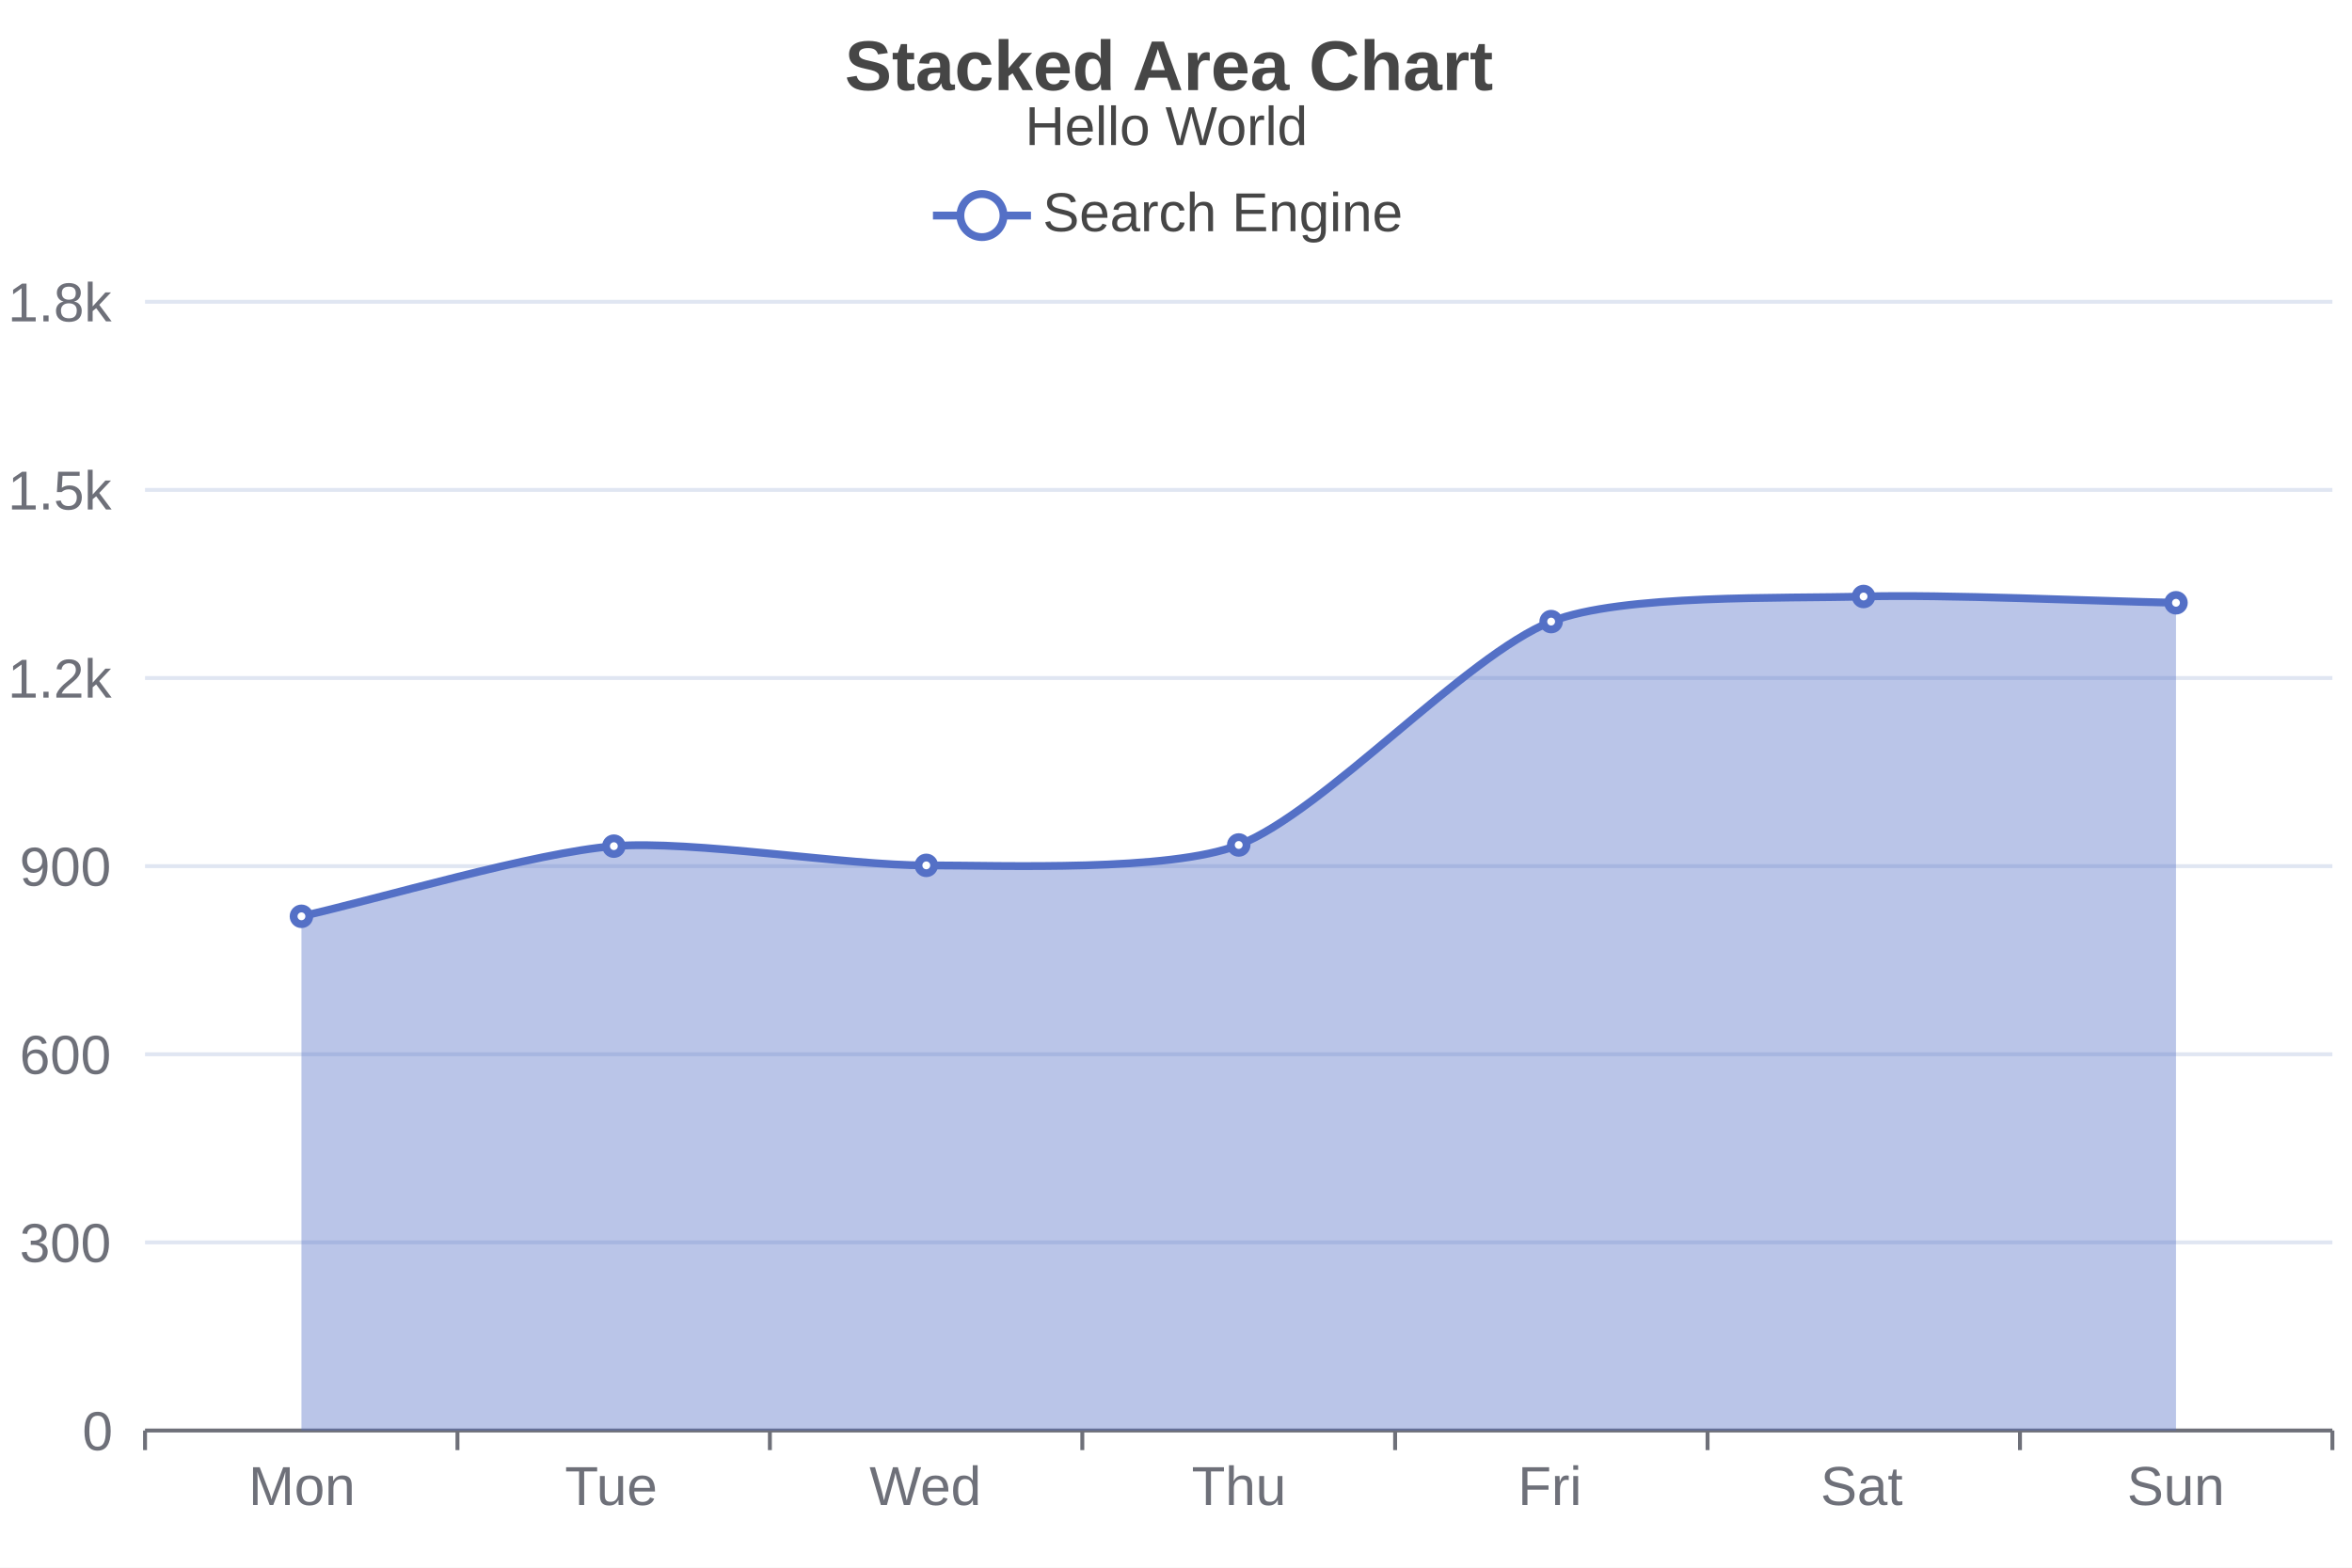
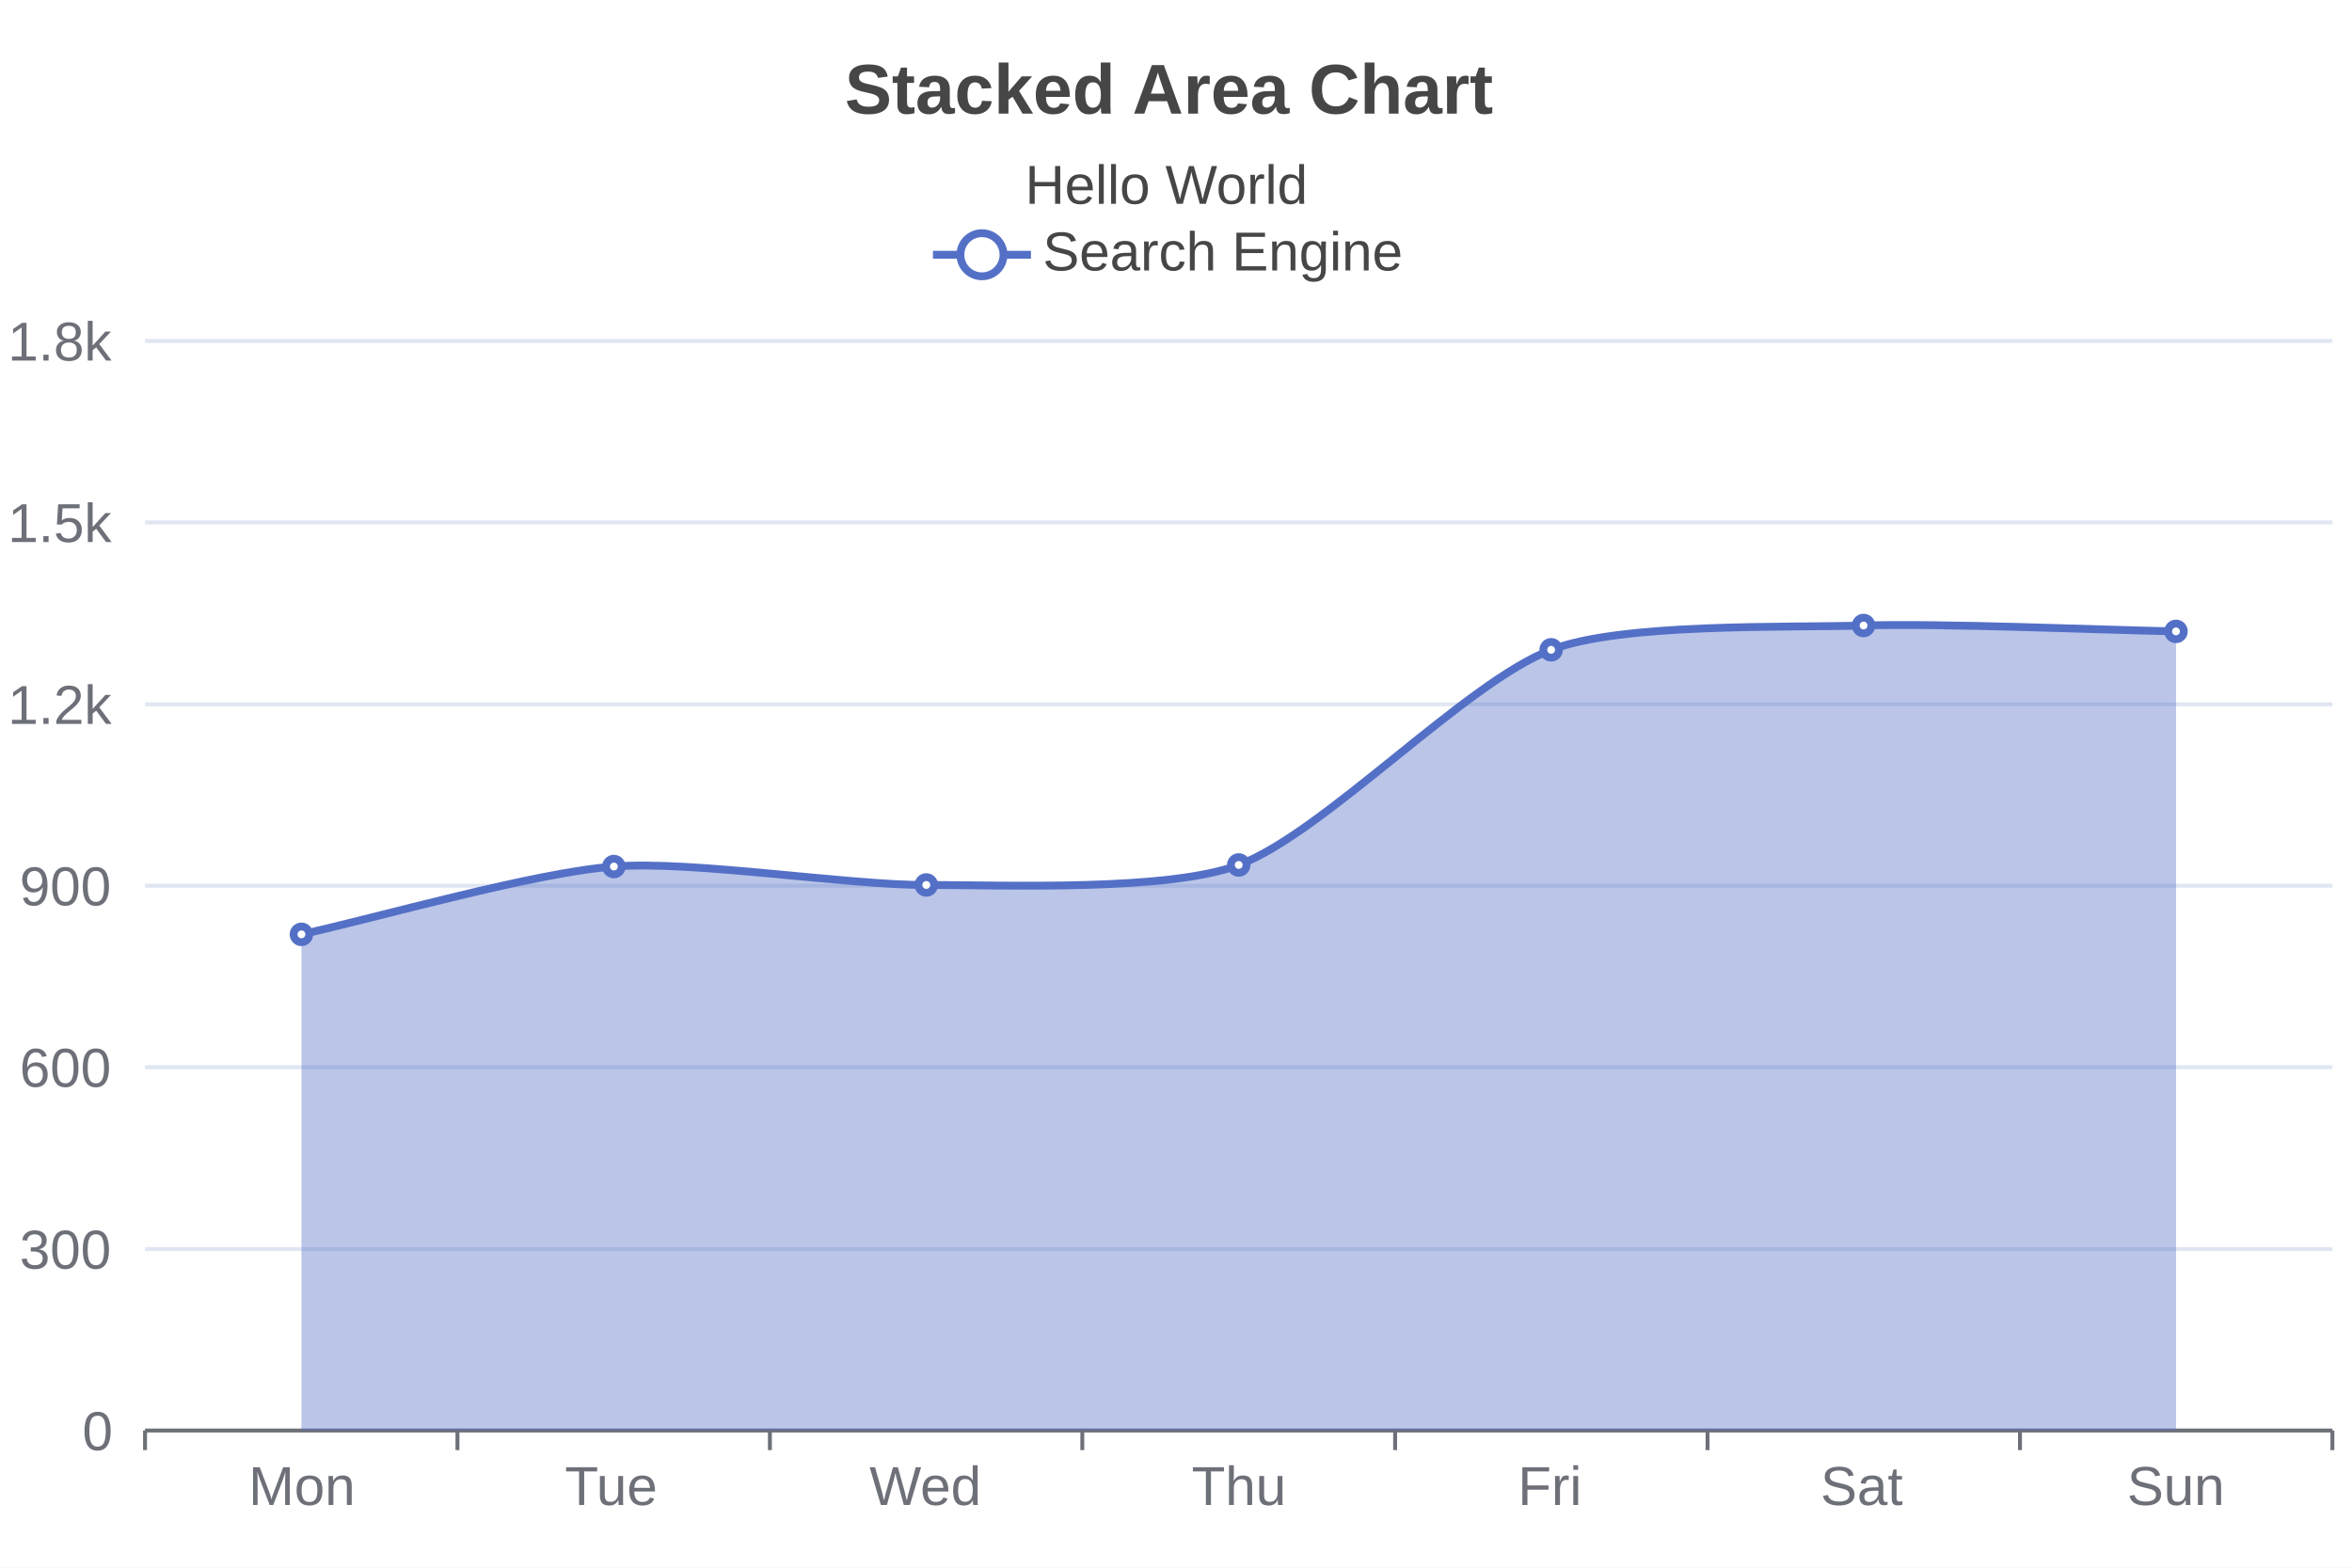
<svg xmlns="http://www.w3.org/2000/svg" width="600" height="400" viewBox="0 0 600 400">
  <rect x="0" y="0" width="600" height="400" fill="#FFFFFF" />
-   <text font-size="18" x="215.5" y="23" font-weight="bold" font-family="Arial" fill="#464646">
+   <text font-size="18" x="215.5" y="5" dy="24" font-weight="bold" font-family="Arial" fill="#464646">
Stacked Area Chart
</text>
-   <text font-size="14" x="261.5" y="37" font-family="Arial" fill="#464646">
+   <text font-size="14" x="261.5" y="35" dy="17" font-family="Arial" fill="#464646">
Hello World
</text>
  <g>
-     <line stroke-width="2" x1="238" y1="55" x2="263" y2="55" stroke="#5470C6" />
-     <circle cx="250.5" cy="55" r="5.5" stroke-width="2" stroke="#5470C6" fill="#FFFFFF" />
-     <text font-size="14" x="266" y="59" font-family="Arial" fill="#464646">
+     <line stroke-width="2" x1="238" y1="65" x2="263" y2="65" stroke="#5470C6" />
+     <circle cx="250.5" cy="65" r="5.5" stroke-width="2" stroke="#5470C6" fill="#FFFFFF" />
+     <text font-size="14" x="266" y="69" font-family="Arial" fill="#464646">
Search Engine
</text>
  </g>
  <g stroke="#E0E6F2">
-     <line stroke-width="1" x1="37" y1="77" x2="595" y2="77" />
-     <line stroke-width="1" x1="37" y1="125" x2="595" y2="125" />
-     <line stroke-width="1" x1="37" y1="173" x2="595" y2="173" />
-     <line stroke-width="1" x1="37" y1="221" x2="595" y2="221" />
-     <line stroke-width="1" x1="37" y1="269" x2="595" y2="269" />
-     <line stroke-width="1" x1="37" y1="317" x2="595" y2="317" />
+     <line stroke-width="1" x1="37" y1="87" x2="595" y2="87" />
+     <line stroke-width="1" x1="37" y1="133.3" x2="595" y2="133.3" />
+     <line stroke-width="1" x1="37" y1="179.7" x2="595" y2="179.7" />
+     <line stroke-width="1" x1="37" y1="226" x2="595" y2="226" />
+     <line stroke-width="1" x1="37" y1="272.3" x2="595" y2="272.3" />
+     <line stroke-width="1" x1="37" y1="318.7" x2="595" y2="318.7" />
  </g>
  <g>
-     <text font-size="14" x="2" y="82" font-family="Arial" fill="#6E7079">
+     <text font-size="14" x="2" y="92" font-family="Arial" fill="#6E7079">
1.8k
</text>
-     <text font-size="14" x="2" y="130" font-family="Arial" fill="#6E7079">
+     <text font-size="14" x="2" y="138.3" font-family="Arial" fill="#6E7079">
1.5k
</text>
-     <text font-size="14" x="2" y="178" font-family="Arial" fill="#6E7079">
+     <text font-size="14" x="2" y="184.7" font-family="Arial" fill="#6E7079">
1.2k
</text>
-     <text font-size="14" x="5" y="226" font-family="Arial" fill="#6E7079">
+     <text font-size="14" x="5" y="231" font-family="Arial" fill="#6E7079">
900
</text>
-     <text font-size="14" x="5" y="274" font-family="Arial" fill="#6E7079">
+     <text font-size="14" x="5" y="277.3" font-family="Arial" fill="#6E7079">
600
</text>
-     <text font-size="14" x="5" y="322" font-family="Arial" fill="#6E7079">
+     <text font-size="14" x="5" y="323.7" font-family="Arial" fill="#6E7079">
300
</text>
    <text font-size="14" x="21" y="370" font-family="Arial" fill="#6E7079">
0
</text>
  </g>
  <g>
    <g stroke="#6E7079">
      <line stroke-width="1" x1="37" y1="365" x2="595" y2="365" />
      <line stroke-width="1" x1="37" y1="365" x2="37" y2="370" />
      <line stroke-width="1" x1="116.7" y1="365" x2="116.7" y2="370" />
      <line stroke-width="1" x1="196.4" y1="365" x2="196.4" y2="370" />
      <line stroke-width="1" x1="276.1" y1="365" x2="276.1" y2="370" />
      <line stroke-width="1" x1="355.9" y1="365" x2="355.9" y2="370" />
      <line stroke-width="1" x1="435.6" y1="365" x2="435.6" y2="370" />
      <line stroke-width="1" x1="515.3" y1="365" x2="515.3" y2="370" />
      <line stroke-width="1" x1="595" y1="365" x2="595" y2="370" />
    </g>
    <text font-size="14" x="63.4" y="384" font-family="Arial" fill="#6E7079">
Mon
</text>
    <text font-size="14" x="144.1" y="384" font-family="Arial" fill="#6E7079">
Tue
</text>
    <text font-size="14" x="221.8" y="384" font-family="Arial" fill="#6E7079">
Wed
</text>
    <text font-size="14" x="304" y="384" font-family="Arial" fill="#6E7079">
Thu
</text>
    <text font-size="14" x="387.2" y="384" font-family="Arial" fill="#6E7079">
Fri
</text>
    <text font-size="14" x="464.4" y="384" font-family="Arial" fill="#6E7079">
Sat
</text>
    <text font-size="14" x="542.6" y="384" font-family="Arial" fill="#6E7079">
Sun
</text>
  </g>
-   <path d="M76.9,233.8 C96.8 229.3, 136.4 217.5, 156.6 215.9 C176.3 214.3, 216.4 220.9, 236.3 220.8 C256.2 220.8, 298.1 222.5, 316 215.6 C338 207, 373.8 167.3, 395.7 158.6 C413.6 151.5, 455.5 152.8, 475.4 152.2 C495.3 151.6, 535.2 153.4, 555.1 153.8M 555.1 153.8 L 555.1 365 L 76.9 365 L 76.9 233.8" fill="#5470C6" fill-opacity="0.4" />
+   <path d="M76.9,238.4 C96.8 234, 136.4 222.6, 156.6 221.1 C176.3 219.5, 216.4 225.9, 236.3 225.8 C256.2 225.8, 298 227.5, 316 220.7 C337.8 212.5, 373.9 174.1, 395.7 165.8 C413.7 158.9, 455.5 160.2, 475.4 159.6 C495.3 159, 535.2 160.7, 555.1 161.1M 555.1 161.1 L 555.1 365 L 76.9 365 L 76.9 238.4" fill="#5470C6" fill-opacity="0.4" />
  <g>
-     <path d="M76.9,233.8 C96.8 229.3, 136.4 217.5, 156.6 215.9 C176.3 214.3, 216.4 220.9, 236.3 220.8 C256.2 220.8, 298.1 222.5, 316 215.6 C338 207, 373.8 167.3, 395.7 158.6 C413.6 151.5, 455.5 152.8, 475.4 152.2 C495.3 151.6, 535.2 153.4, 555.1 153.8" stroke-width="2" fill="none" stroke="#5470C6" />
-     <circle cx="76.9" cy="233.8" r="2" stroke-width="2" stroke="#5470C6" fill="#FFFFFF" />
-     <circle cx="156.6" cy="215.9" r="2" stroke-width="2" stroke="#5470C6" fill="#FFFFFF" />
-     <circle cx="236.3" cy="220.8" r="2" stroke-width="2" stroke="#5470C6" fill="#FFFFFF" />
-     <circle cx="316" cy="215.6" r="2" stroke-width="2" stroke="#5470C6" fill="#FFFFFF" />
-     <circle cx="395.7" cy="158.6" r="2" stroke-width="2" stroke="#5470C6" fill="#FFFFFF" />
-     <circle cx="475.4" cy="152.2" r="2" stroke-width="2" stroke="#5470C6" fill="#FFFFFF" />
-     <circle cx="555.1" cy="153.8" r="2" stroke-width="2" stroke="#5470C6" fill="#FFFFFF" />
+     <path d="M76.9,238.4 C96.8 234, 136.4 222.6, 156.6 221.1 C176.3 219.5, 216.4 225.9, 236.3 225.8 C256.2 225.8, 298 227.5, 316 220.7 C337.8 212.5, 373.9 174.1, 395.7 165.8 C413.7 158.9, 455.5 160.2, 475.4 159.6 C495.3 159, 535.2 160.7, 555.1 161.1" stroke-width="2" fill="none" stroke="#5470C6" />
+     <circle cx="76.9" cy="238.4" r="2" stroke-width="2" stroke="#5470C6" fill="#FFFFFF" />
+     <circle cx="156.6" cy="221.1" r="2" stroke-width="2" stroke="#5470C6" fill="#FFFFFF" />
+     <circle cx="236.3" cy="225.8" r="2" stroke-width="2" stroke="#5470C6" fill="#FFFFFF" />
+     <circle cx="316" cy="220.7" r="2" stroke-width="2" stroke="#5470C6" fill="#FFFFFF" />
+     <circle cx="395.7" cy="165.8" r="2" stroke-width="2" stroke="#5470C6" fill="#FFFFFF" />
+     <circle cx="475.4" cy="159.6" r="2" stroke-width="2" stroke="#5470C6" fill="#FFFFFF" />
+     <circle cx="555.1" cy="161.1" r="2" stroke-width="2" stroke="#5470C6" fill="#FFFFFF" />
  </g>
</svg>
